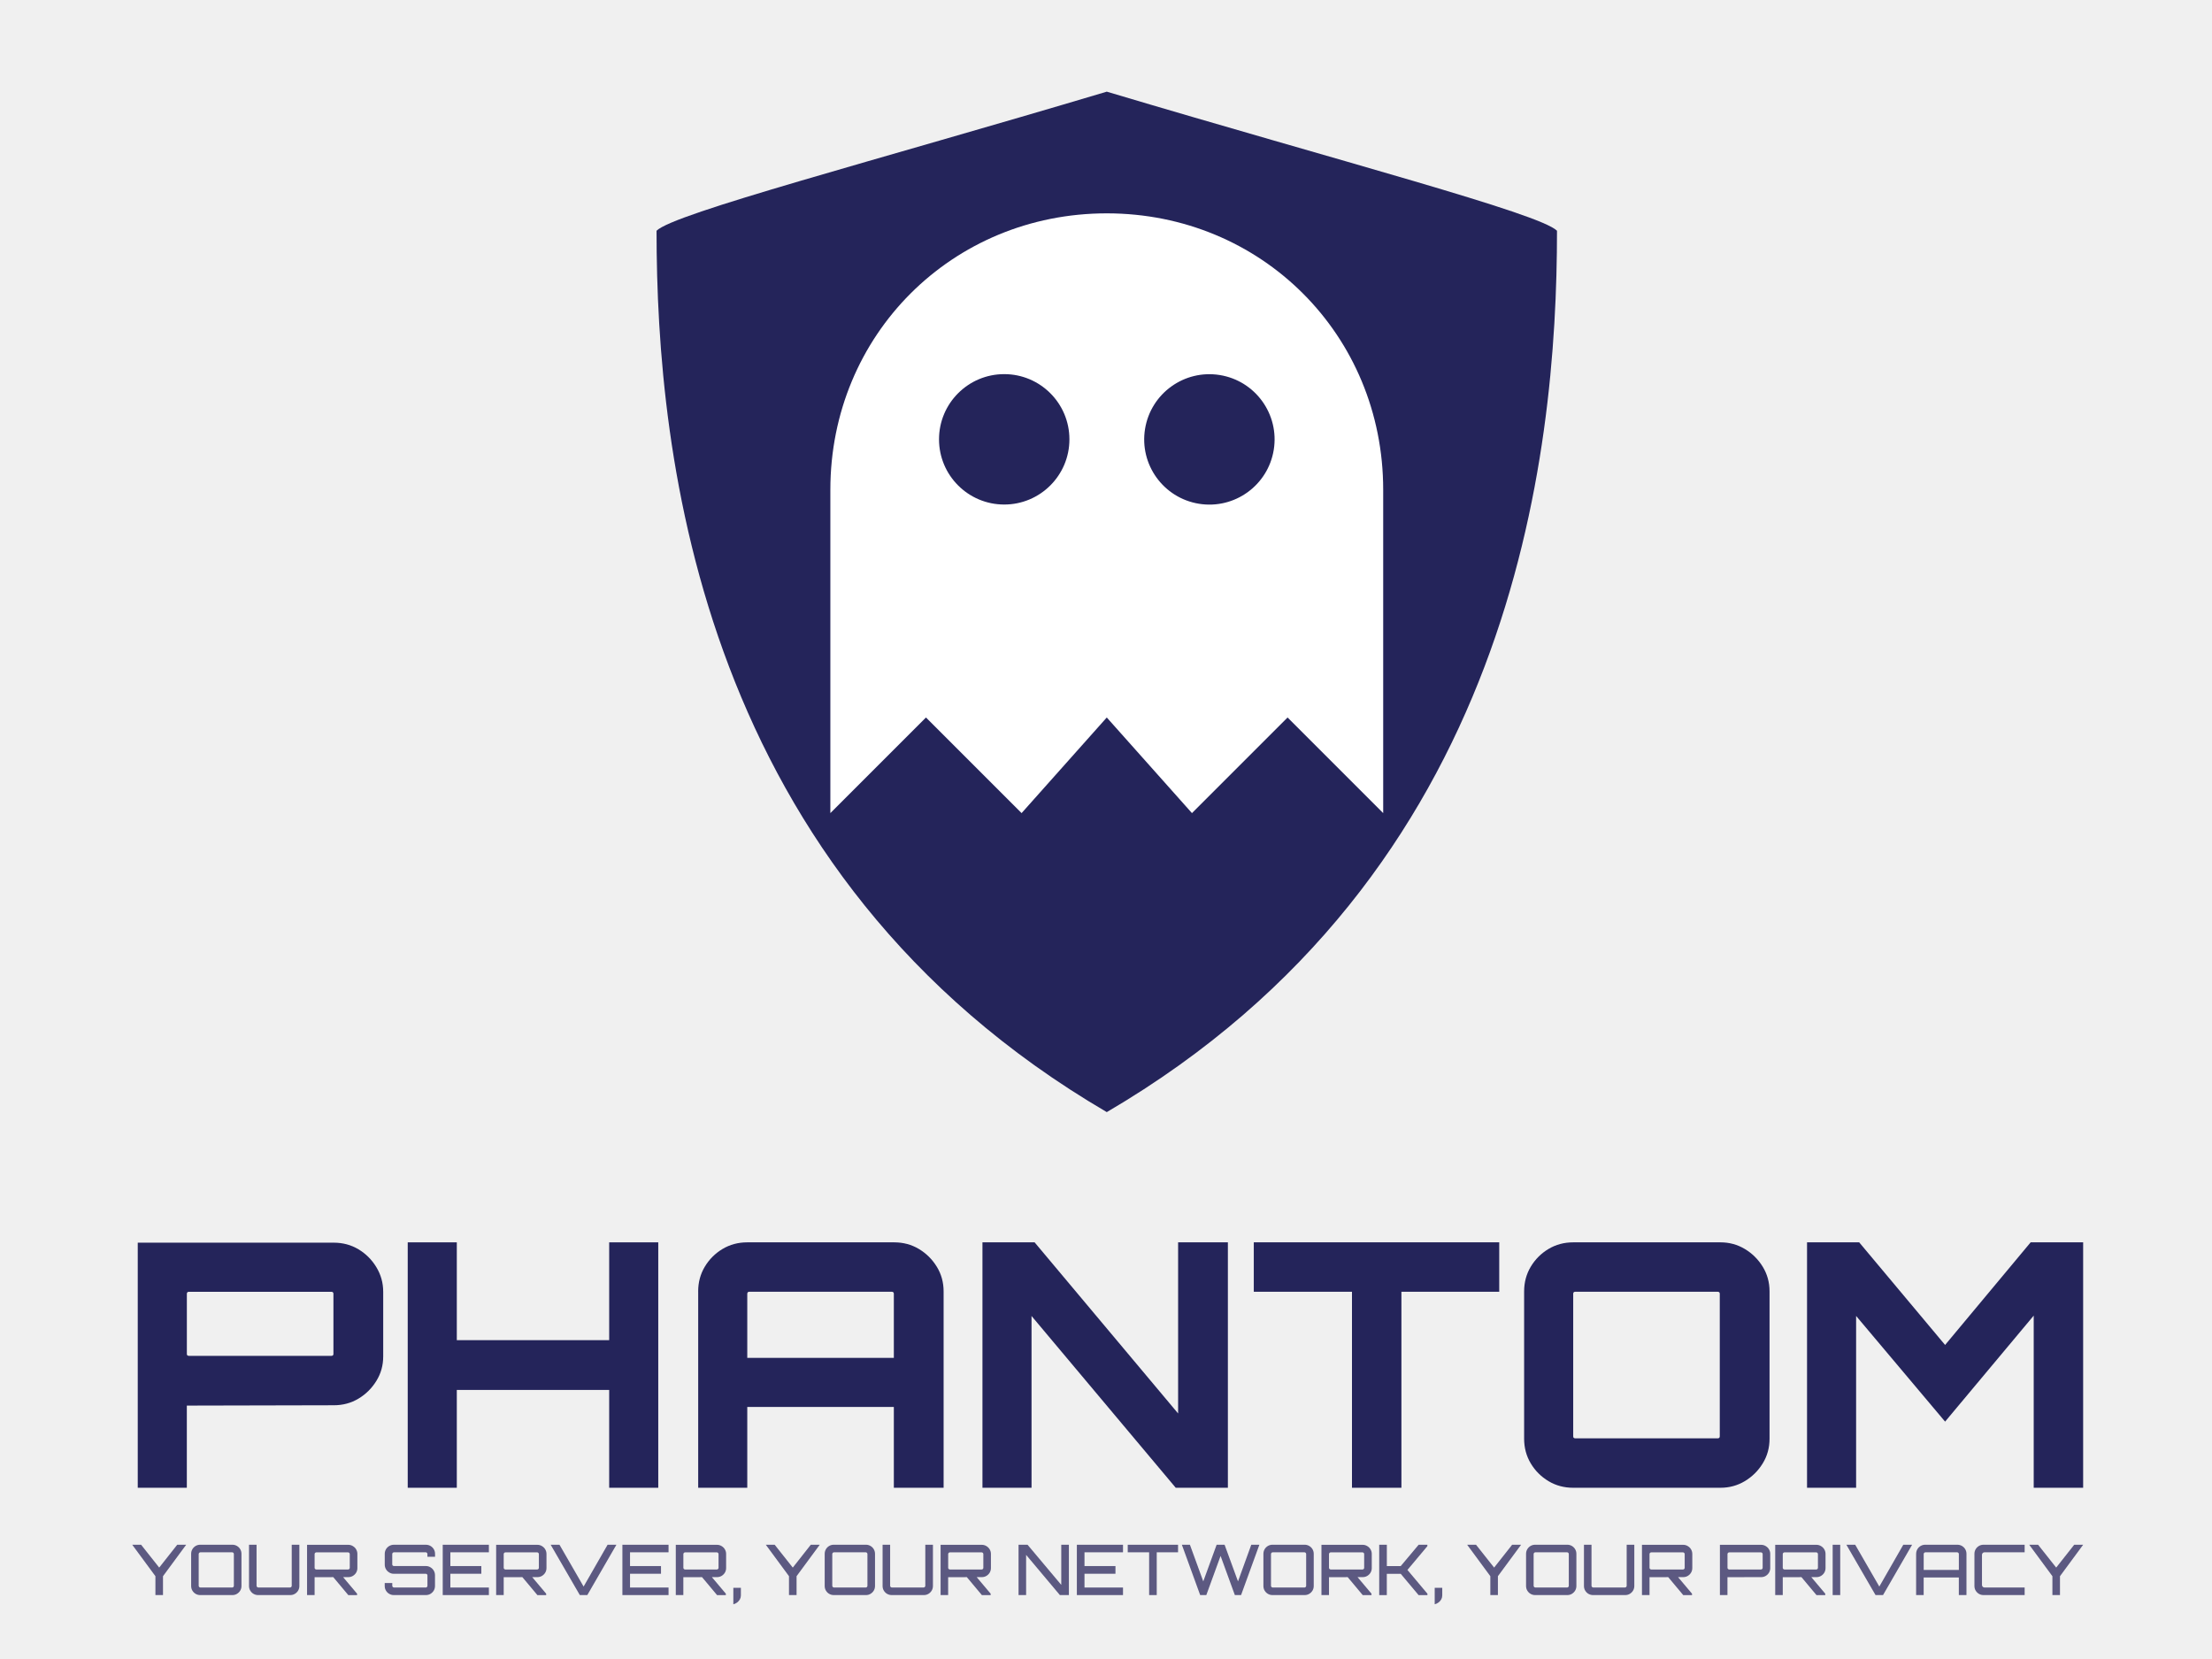
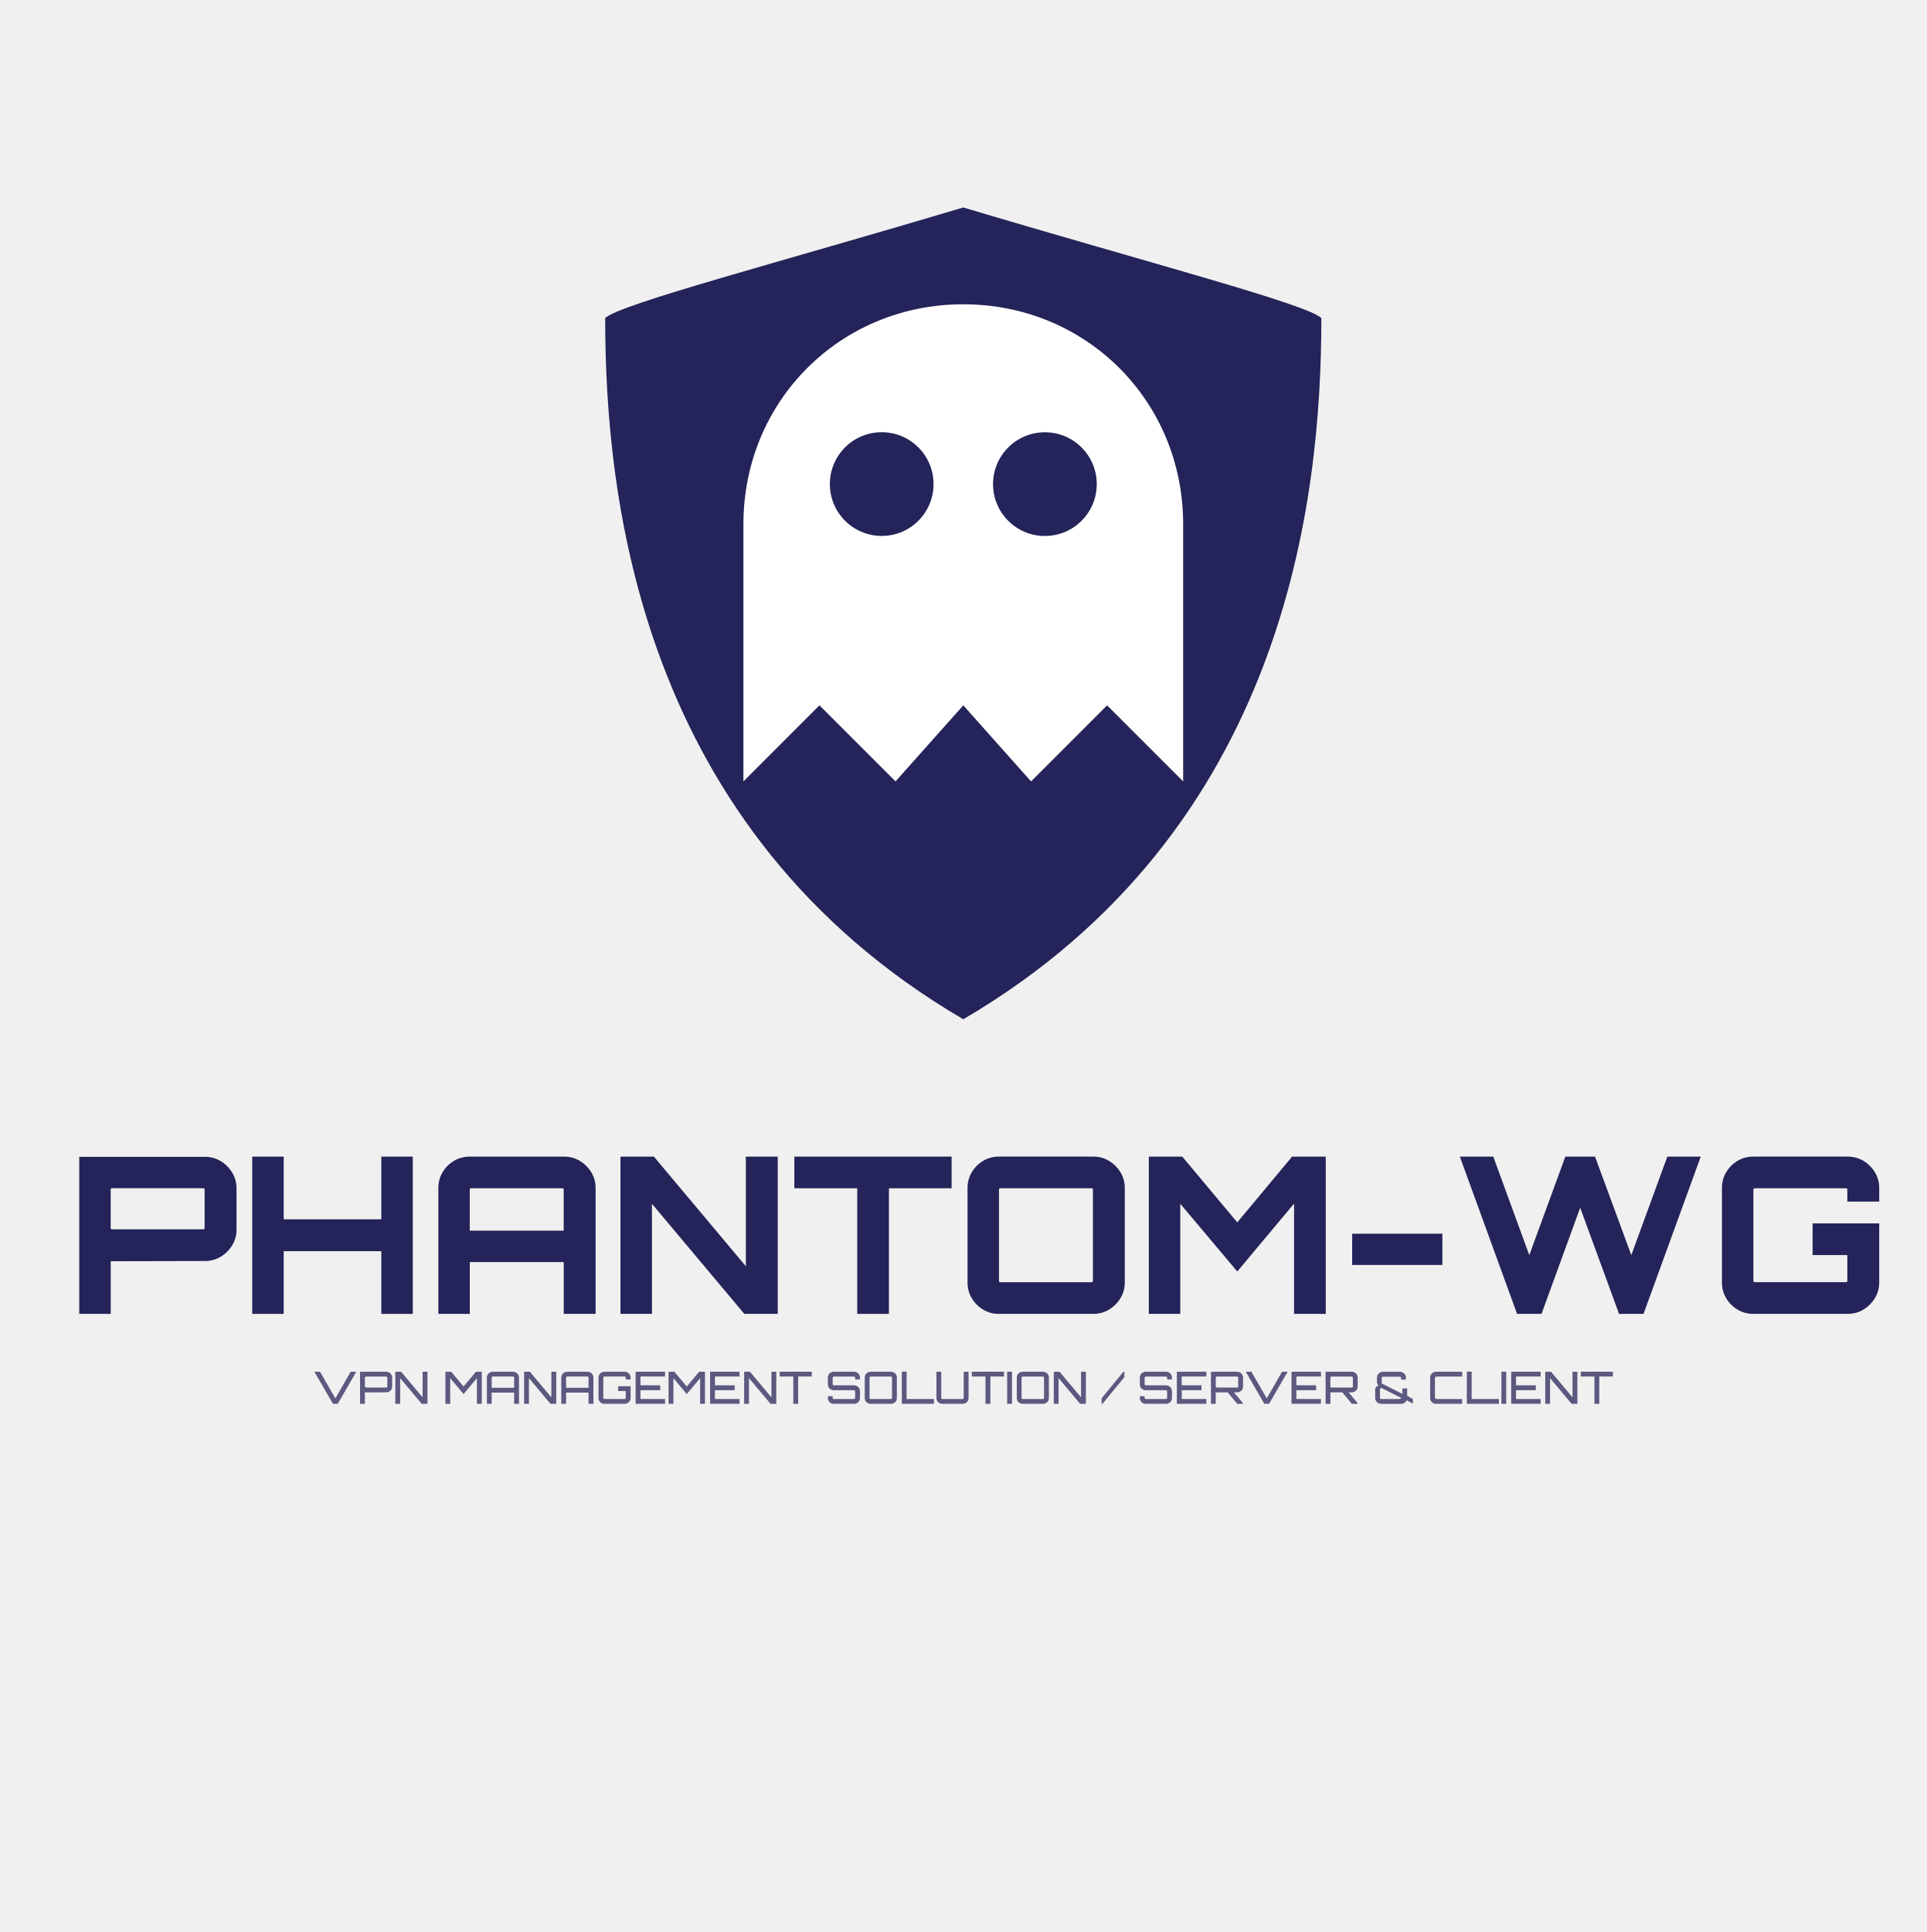
- <svg xmlns="http://www.w3.org/2000/svg" viewBox="0 210 800 600">
+ <svg xmlns="http://www.w3.org/2000/svg" id="Phantom_Master_Vertical_Logo" data-name="Phantom Master Vertical Logo" viewBox="0 0 1097.1 1100" class="phantom-logo">
  <defs>
    <style>
-             .shield { fill: #24245a; }
-             .ghost { fill: #ffffff; }
-             .eyes {
-                 fill: #24245a;
-                 animation: blink 5s infinite;
-                 transform-origin: center;
-                 transition: transform 0.1s ease;
-             }
-             .text { fill: #24245a; }
-             .slogan { fill: #5c5981; }
+       .shield { fill: #24245a;
+       }

-             @keyframes blink {
-                 0%, 90%, 100% {
-                     transform: scaleY(1);
-                     opacity: 1;
-                 }
-                 95% {
-                     transform: scaleY(0.1);
-                     opacity: 0.1;
-                 }
-             }
-         </style>
+       .ghost { fill: #ffffff;
+       }
+ 
+       .eyes { fill: #24245a;
+       }
+ 
+       .text { fill: #24245a;
+       }
+ 
+       .slogan { fill: #5c5981;
+       }
+     </style>
  </defs>
  <g id="Symbol" class="phantom-symbol">
-     <path id="Shield" class="shield" d="M400.28,243.15c-84.25,25.15-156.55,44.01-162.83,50.3,0,81.73,15.72,232.62,162.83,318.76,147.12-86.13,162.83-237.02,162.83-318.76-6.29-6.29-78.58-25.15-162.83-50.3h0Z" />
-     <path id="Ghost" class="ghost" d="M400.28,287.16c-55.96,0-99.97,44.01-99.97,99.97v116.94l34.58-34.58,34.58,34.58,30.81-34.58,30.81,34.58,34.58-34.58,34.58,34.58v-116.94c0-55.96-44.01-99.97-99.97-99.97Z" />
-     <circle id="Left_Eye" class="eyes" cx="363.19" cy="368.89" r="23.58" />
-     <circle id="Right_Eye" class="eyes" cx="437.38" cy="368.89" r="23.58" transform="translate(3.19 741.54) rotate(-80.78)" />
+     <path id="Shield" class="shield" d="M548.55,118.13c-105.51,31.5-196.06,55.12-203.92,62.99,0,102.36,19.69,291.33,203.92,399.21,184.25-107.87,203.92-296.84,203.92-399.21-7.88-7.88-98.41-31.5-203.93-62.99h0Z" />
+     <path id="Ghost" class="ghost" d="M548.55,173.25c-70.08,0-125.2,55.12-125.2,125.2v146.45l43.31-43.31,43.31,43.31,38.59-43.31,38.59,43.31,43.31-43.31,43.31,43.31v-146.45c0-70.08-55.12-125.2-125.2-125.2h0Z" />
+     <circle id="Left_Eye" class="eyes" cx="502.1" cy="275.61" r="29.53" />
+     <circle id="Right_Eye" class="eyes" cx="595.03" cy="275.64" r="29.53" />
  </g>
  <g id="Phantom_Text" class="text">
-     <path d="M49.82,748.07v-88.64h70.89c3.29,0,6.27.8,8.94,2.4,2.67,1.6,4.83,3.76,6.47,6.47,1.64,2.71,2.47,5.67,2.47,8.88v23.42c0,3.21-.82,6.15-2.47,8.82-1.65,2.67-3.8,4.81-6.47,6.41-2.67,1.6-5.65,2.4-8.94,2.4l-53.14.12v29.71h-17.75ZM68.32,700.36h51.53c.25,0,.43-.06.55-.18.12-.12.19-.27.19-.43v-21.82c0-.25-.06-.43-.19-.55-.12-.12-.31-.19-.55-.19h-51.53c-.25,0-.43.06-.55.19-.12.12-.19.31-.19.55v21.82c0,.17.06.31.19.43.12.12.31.18.55.18Z" />
-     <path d="M147.46,748.07v-88.76h17.75v35.38h55.11v-35.38h17.75v88.76h-17.75v-35.38h-55.11v35.38h-17.75Z" />
-     <path d="M252.5,677.06c0-3.29.8-6.27,2.4-8.94,1.6-2.67,3.74-4.81,6.41-6.41,2.67-1.6,5.65-2.4,8.94-2.4h53.14c3.29,0,6.27.8,8.94,2.4,2.67,1.6,4.83,3.74,6.47,6.41,1.64,2.67,2.47,5.65,2.47,8.94v71.01h-18v-29.22h-53.01v29.22h-17.75v-71.01ZM323.27,701.1v-23.18c0-.25-.06-.43-.19-.55-.12-.12-.31-.19-.55-.19h-51.53c-.25,0-.43.06-.55.19-.12.12-.19.31-.19.55v23.18h53.01Z" />
-     <path d="M355.32,748.07v-88.76h18.86l51.9,61.89v-61.89h18v88.76h-18.86l-52.15-62.13v62.13h-17.75Z" />
-     <path d="M488.96,748.07v-70.89h-35.51v-17.88h88.77v17.88h-35.38v70.89h-17.88Z" />
-     <path d="M568.97,748.07c-3.29,0-6.27-.8-8.94-2.4-2.67-1.6-4.81-3.74-6.41-6.41-1.6-2.67-2.4-5.65-2.4-8.94v-53.26c0-3.29.8-6.27,2.4-8.94,1.6-2.67,3.74-4.81,6.41-6.41,2.67-1.6,5.65-2.4,8.94-2.4h53.26c3.21,0,6.14.8,8.81,2.4,2.67,1.6,4.83,3.74,6.47,6.41,1.64,2.67,2.47,5.65,2.47,8.94v53.26c0,3.29-.82,6.27-2.47,8.94-1.64,2.67-3.8,4.81-6.47,6.41-2.67,1.6-5.61,2.4-8.81,2.4h-53.26ZM569.71,730.19h51.53c.25,0,.43-.06.55-.19.12-.12.19-.31.19-.55v-51.53c0-.25-.06-.43-.19-.55-.12-.12-.31-.19-.55-.19h-51.53c-.25,0-.43.06-.56.19s-.18.31-.18.55v51.53c0,.25.06.43.18.55s.31.19.56.19Z" />
-     <path d="M653.54,748.07v-88.76h18.86l31.07,37.11,30.94-37.11h18.99v88.76h-17.88v-62.26l-32.05,38.34-32.18-38.22v62.13h-17.75Z" />
+     <path d="M45.13,748.07v-89.43h71.52c3.32,0,6.32.81,9.02,2.43,2.69,1.62,4.87,3.79,6.53,6.53,1.66,2.74,2.49,5.72,2.49,8.96v23.63c0,3.23-.83,6.2-2.49,8.89-1.66,2.7-3.84,4.85-6.53,6.47-2.7,1.62-5.7,2.42-9.02,2.42l-53.61.12v29.98h-17.91ZM63.78,699.93h51.99c.25,0,.44-.06.56-.19.12-.12.19-.27.19-.44v-22.02c0-.25-.06-.44-.19-.56-.12-.12-.31-.19-.56-.19h-51.99c-.25,0-.44.06-.56.19s-.19.31-.19.56v22.02c0,.17.06.31.19.44s.31.19.56.19Z" />
+     <path d="M143.64,748.07v-89.55h17.91v35.7h55.6v-35.7h17.91v89.55h-17.91v-35.7h-55.6v35.7h-17.91Z" />
+     <path d="M249.61,676.43c0-3.32.81-6.32,2.43-9.02,1.62-2.69,3.77-4.85,6.47-6.47,2.69-1.62,5.7-2.42,9.02-2.42h53.61c3.32,0,6.32.81,9.02,2.42,2.69,1.62,4.87,3.77,6.53,6.47,1.66,2.7,2.49,5.7,2.49,9.02v71.64h-18.16v-29.48h-53.48v29.48h-17.91v-71.64ZM321,700.68v-23.38c0-.25-.06-.44-.19-.56s-.31-.19-.56-.19h-51.99c-.25,0-.44.06-.56.19-.12.12-.19.31-.19.56v23.38h53.48Z" />
+     <path d="M353.34,748.07v-89.55h19.03l52.37,62.44v-62.44h18.16v89.55h-19.03l-52.61-62.69v62.69h-17.91Z" />
+     <path d="M488.17,748.07v-71.52h-35.82v-18.04h89.56v18.04h-35.7v71.52h-18.04Z" />
+     <path d="M568.89,748.07c-3.32,0-6.32-.81-9.02-2.43-2.7-1.62-4.85-3.77-6.47-6.47-1.62-2.69-2.42-5.7-2.42-9.02v-53.73c0-3.32.81-6.32,2.42-9.02,1.62-2.69,3.77-4.85,6.47-6.47,2.69-1.62,5.7-2.42,9.02-2.42h53.73c3.23,0,6.2.81,8.89,2.42,2.69,1.62,4.87,3.77,6.53,6.47,1.66,2.7,2.49,5.7,2.49,9.02v53.73c0,3.32-.83,6.32-2.49,9.02-1.66,2.7-3.84,4.85-6.53,6.47-2.7,1.62-5.66,2.43-8.89,2.43h-53.73ZM569.64,730.04h51.99c.25,0,.44-.06.56-.19s.19-.31.19-.56v-51.99c0-.25-.06-.44-.19-.56-.12-.12-.31-.19-.56-.19h-51.99c-.25,0-.44.06-.56.19-.12.12-.19.31-.19.56v51.99c0,.25.06.43.19.56s.31.19.56.19Z" />
+     <path d="M654.22,748.07v-89.55h19.03l31.34,37.44,31.22-37.44h19.16v89.55h-18.04v-62.81l-32.34,38.68-32.46-38.56v62.69h-17.91Z" />
+     <path d="M770.02,720.21v-17.79h51.37v17.79h-51.37Z" />
+     <path d="M863.92,748.07l-32.59-89.55h19.03l20.52,56.1,20.52-56.1h16.92l20.65,56.1,20.52-56.1h19.03l-32.59,89.55h-13.93l-22.14-60.45-22.02,60.45h-13.93Z" />
+     <path d="M998.5,748.07c-3.32,0-6.32-.81-9.02-2.43-2.7-1.62-4.85-3.77-6.47-6.47-1.62-2.69-2.42-5.7-2.42-9.02v-53.73c0-3.32.81-6.32,2.42-9.02,1.62-2.69,3.77-4.85,6.47-6.47,2.69-1.62,5.7-2.42,9.02-2.42h53.61c3.32,0,6.32.81,9.02,2.42,2.69,1.62,4.87,3.77,6.53,6.47,1.66,2.7,2.49,5.7,2.49,9.02v7.71h-18.16v-6.84c0-.25-.06-.44-.19-.56-.12-.12-.31-.19-.56-.19h-51.99c-.25,0-.44.06-.56.19-.12.12-.19.31-.19.56v51.99c0,.25.06.43.19.56.12.12.31.19.56.19h51.99c.25,0,.44-.06.56-.19s.19-.31.19-.56v-14.68h-19.78v-18.04h37.94v33.58c0,3.32-.83,6.32-2.49,9.02-1.66,2.7-3.84,4.85-6.53,6.47-2.7,1.62-5.7,2.43-9.02,2.43h-53.61Z" />
  </g>
  <g id="Slogan" class="slogan">
-     <path class="st2" d="M56.21,786.88v-6.83l-8.39-11.38h3.21l6.55,8.27,6.52-8.27h3.24l-8.39,11.38v6.83h-2.73Z" />
-     <path class="st2" d="M72.42,786.88c-.61,0-1.16-.15-1.66-.44-.5-.29-.89-.69-1.19-1.19-.3-.5-.44-1.05-.44-1.66v-11.63c0-.61.15-1.16.44-1.66.29-.5.69-.89,1.19-1.19.5-.29,1.05-.44,1.66-.44h11.63c.59,0,1.14.15,1.64.44.51.3.91.69,1.2,1.19.29.5.44,1.05.44,1.66v11.63c0,.61-.15,1.16-.44,1.66-.3.5-.7.89-1.2,1.19-.51.3-1.05.44-1.64.44h-11.63ZM72.49,784.15h11.45c.19,0,.34-.06.46-.19.12-.13.18-.27.18-.44v-11.48c0-.17-.06-.32-.18-.44-.12-.13-.27-.19-.46-.19h-11.45c-.17,0-.32.06-.44.19s-.19.27-.19.44v11.48c0,.17.06.32.19.44s.27.19.44.19Z" />
-     <path class="st2" d="M91.69,786.44c-.5-.29-.89-.69-1.19-1.19-.3-.5-.44-1.05-.44-1.66v-14.92h2.73v14.84c0,.17.06.32.19.44s.27.19.44.19h11.45c.19,0,.34-.06.46-.19.12-.13.18-.27.18-.44v-14.84h2.76v14.92c0,.61-.15,1.16-.44,1.66-.3.5-.7.89-1.2,1.19-.51.3-1.05.44-1.64.44h-11.63c-.61,0-1.16-.15-1.66-.44Z" />
-     <path class="st2" d="M111.05,786.88v-18.18h14.89c.61,0,1.16.15,1.67.46.51.3.91.7,1.2,1.2.29.5.44,1.04.44,1.63v5.11c0,.61-.15,1.16-.44,1.66-.3.5-.7.89-1.2,1.19-.51.3-1.06.44-1.67.44l-12.16.02v6.47h-2.73ZM114.41,777.63h11.45c.19,0,.34-.06.46-.18.12-.12.18-.26.18-.43v-4.96c0-.17-.06-.32-.18-.44-.12-.13-.27-.19-.46-.19h-11.45c-.17,0-.32.06-.44.19-.13.13-.19.27-.19.44v4.96c0,.17.06.31.19.43s.27.18.44.18ZM125.96,786.88l-5.69-6.8h3.56l5.31,6.3v.51h-3.19Z" />
-     <path class="st2" d="M142.42,786.88c-.59,0-1.14-.15-1.64-.44-.51-.29-.91-.69-1.2-1.19-.3-.5-.44-1.05-.44-1.66v-1.06h2.73v.99c0,.17.06.32.19.44.13.13.27.19.44.19h11.48c.17,0,.31-.06.43-.19.12-.13.18-.27.18-.44v-3.74c0-.19-.06-.33-.18-.44-.12-.11-.26-.16-.43-.16h-11.55c-.59,0-1.14-.15-1.64-.46-.51-.3-.91-.7-1.2-1.2-.3-.5-.44-1.05-.44-1.66v-3.89c0-.61.15-1.16.44-1.66.29-.5.7-.89,1.2-1.19.51-.29,1.05-.44,1.64-.44h11.63c.59,0,1.14.15,1.64.44.51.3.91.69,1.2,1.19.29.5.44,1.05.44,1.66v1.06h-2.76v-.99c0-.17-.06-.32-.18-.44-.12-.13-.26-.19-.43-.19h-11.48c-.17,0-.32.06-.44.19-.13.13-.19.27-.19.44v3.74c0,.19.06.33.19.44.13.11.27.16.44.16h11.55c.59,0,1.14.15,1.64.46.51.3.91.7,1.2,1.2.29.5.44,1.05.44,1.66v3.89c0,.61-.15,1.16-.44,1.66-.3.5-.7.89-1.2,1.19-.51.3-1.05.44-1.64.44h-11.63Z" />
-     <path class="st2" d="M160.12,786.88v-18.2h16.69v2.73h-13.93v4.98h11.2v2.78h-11.2v4.98h13.93v2.73h-16.69Z" />
-     <path class="st2" d="M179.44,786.88v-18.18h14.89c.61,0,1.16.15,1.67.46.51.3.91.7,1.2,1.2.29.5.44,1.04.44,1.63v5.11c0,.61-.15,1.16-.44,1.66-.3.5-.7.89-1.2,1.19-.51.3-1.06.44-1.67.44l-12.16.02v6.47h-2.73ZM182.8,777.63h11.45c.19,0,.34-.06.46-.18.12-.12.18-.26.18-.43v-4.96c0-.17-.06-.32-.18-.44-.12-.13-.27-.19-.46-.19h-11.45c-.17,0-.32.06-.44.19-.13.13-.19.27-.19.44v4.96c0,.17.06.31.19.43s.27.18.44.18ZM194.35,786.88l-5.69-6.8h3.56l5.31,6.3v.51h-3.19Z" />
-     <path class="st2" d="M209.7,786.88l-10.54-18.2h3.19l8.72,15.12,8.67-15.12h3.19l-10.52,18.2h-2.71Z" />
-     <path class="st2" d="M225.1,786.88v-18.2h16.69v2.73h-13.93v4.98h11.2v2.78h-11.2v4.98h13.93v2.73h-16.69Z" />
-     <path class="st2" d="M244.41,786.88v-18.18h14.89c.61,0,1.16.15,1.67.46.51.3.91.7,1.2,1.2.29.5.44,1.04.44,1.63v5.11c0,.61-.15,1.16-.44,1.66-.3.5-.7.89-1.2,1.19-.51.3-1.06.44-1.67.44l-12.16.02v6.47h-2.73ZM247.78,777.63h11.45c.19,0,.34-.06.46-.18.12-.12.18-.26.18-.43v-4.96c0-.17-.06-.32-.18-.44-.12-.13-.27-.19-.46-.19h-11.45c-.17,0-.32.06-.44.19-.13.13-.19.27-.19.44v4.96c0,.17.06.31.19.43s.27.18.44.18ZM259.33,786.88l-5.69-6.8h3.56l5.31,6.3v.51h-3.19Z" />
-     <path class="st2" d="M265.22,790.22v-5.97h2.73v2.73c0,.52-.12,1-.35,1.43-.24.43-.56.8-.97,1.12-.41.32-.88.55-1.4.68Z" />
-     <path class="st2" d="M285.35,786.88v-6.83l-8.39-11.38h3.21l6.55,8.27,6.52-8.27h3.24l-8.39,11.38v6.83h-2.73Z" />
-     <path class="st2" d="M301.55,786.88c-.61,0-1.16-.15-1.66-.44-.5-.29-.89-.69-1.19-1.19-.3-.5-.44-1.05-.44-1.66v-11.63c0-.61.15-1.16.44-1.66.29-.5.69-.89,1.19-1.19.5-.29,1.05-.44,1.66-.44h11.63c.59,0,1.14.15,1.64.44.51.3.91.69,1.2,1.19.29.5.44,1.05.44,1.66v11.63c0,.61-.15,1.16-.44,1.66-.3.5-.7.89-1.2,1.19-.51.3-1.05.44-1.64.44h-11.63ZM301.63,784.15h11.45c.19,0,.34-.06.46-.19.12-.13.18-.27.18-.44v-11.48c0-.17-.06-.32-.18-.44-.12-.13-.27-.19-.46-.19h-11.45c-.17,0-.32.06-.44.19s-.19.27-.19.44v11.48c0,.17.06.32.19.44s.27.19.44.19Z" />
-     <path class="st2" d="M320.83,786.44c-.5-.29-.89-.69-1.19-1.19-.3-.5-.44-1.05-.44-1.66v-14.92h2.73v14.84c0,.17.06.32.19.44.13.13.27.19.44.19h11.45c.19,0,.34-.06.46-.19.12-.13.18-.27.18-.44v-14.84h2.76v14.92c0,.61-.15,1.16-.44,1.66-.3.5-.7.89-1.2,1.19-.51.3-1.05.44-1.64.44h-11.63c-.61,0-1.16-.15-1.66-.44Z" />
-     <path class="st2" d="M340.18,786.88v-18.18h14.89c.61,0,1.16.15,1.67.46.51.3.91.7,1.2,1.2.29.5.44,1.04.44,1.63v5.11c0,.61-.15,1.16-.44,1.66-.3.5-.7.89-1.2,1.19-.51.3-1.06.44-1.67.44l-12.16.02v6.47h-2.73ZM343.55,777.63h11.45c.19,0,.34-.06.46-.18s.18-.26.18-.43v-4.96c0-.17-.06-.32-.18-.44-.12-.13-.27-.19-.46-.19h-11.45c-.17,0-.32.06-.44.19-.13.13-.19.27-.19.44v4.96c0,.17.06.31.19.43s.27.18.44.18ZM355.1,786.88l-5.69-6.8h3.56l5.31,6.3v.51h-3.19Z" />
-     <path class="st2" d="M368.37,786.88v-18.2h3.26l12.19,14.51v-14.51h2.76v18.2h-3.26l-12.21-14.54v14.54h-2.73Z" />
-     <path class="st2" d="M389.46,786.88v-18.2h16.69v2.73h-13.93v4.98h11.2v2.78h-11.2v4.98h13.93v2.73h-16.69Z" />
-     <path class="st2" d="M415.6,786.88v-15.47h-7.74v-2.73h18.2v2.73h-7.71v15.47h-2.76Z" />
-     <path class="st2" d="M434.06,786.88l-6.62-18.2h2.91l4.83,13.25,4.83-13.25h2.88l4.85,13.25,4.8-13.25h2.93l-6.62,18.2h-2.25l-5.16-14.16-5.16,14.16h-2.22Z" />
-     <path class="st2" d="M460.22,786.88c-.61,0-1.16-.15-1.66-.44-.5-.29-.89-.69-1.19-1.19-.3-.5-.44-1.05-.44-1.66v-11.63c0-.61.15-1.16.44-1.66.29-.5.69-.89,1.19-1.19.5-.29,1.05-.44,1.66-.44h11.63c.59,0,1.14.15,1.64.44.51.3.91.69,1.2,1.19s.44,1.05.44,1.66v11.63c0,.61-.15,1.16-.44,1.66-.3.5-.7.89-1.2,1.19-.51.3-1.05.44-1.64.44h-11.63ZM460.3,784.15h11.45c.19,0,.34-.06.46-.19.12-.13.18-.27.18-.44v-11.48c0-.17-.06-.32-.18-.44-.12-.13-.27-.19-.46-.19h-11.45c-.17,0-.32.06-.44.19s-.19.27-.19.44v11.48c0,.17.06.32.19.44s.27.19.44.19Z" />
-     <path class="st2" d="M477.92,786.88v-18.18h14.89c.61,0,1.16.15,1.67.46.51.3.91.7,1.2,1.2.29.5.44,1.04.44,1.63v5.11c0,.61-.15,1.16-.44,1.66-.3.5-.7.89-1.2,1.19-.51.3-1.06.44-1.67.44l-12.16.02v6.47h-2.73ZM481.28,777.63h11.45c.19,0,.34-.06.46-.18s.18-.26.18-.43v-4.96c0-.17-.06-.32-.18-.44-.12-.13-.27-.19-.46-.19h-11.45c-.17,0-.32.06-.44.19-.13.13-.19.27-.19.44v4.96c0,.17.06.31.19.43s.27.18.44.18ZM492.84,786.88l-5.69-6.8h3.56l5.31,6.3v.51h-3.19Z" />
-     <path class="st2" d="M498.81,786.88v-18.2h2.76v7.71h5.03l6.47-7.71h3.16v.51l-7.21,8.6,7.23,8.6v.51h-3.19l-6.47-7.71h-5.03v7.71h-2.76Z" />
-     <path class="st2" d="M518.88,790.22v-5.97h2.73v2.73c0,.52-.12,1-.35,1.43-.24.43-.56.8-.97,1.12-.41.32-.88.55-1.4.68Z" />
-     <path class="st2" d="M539,786.88v-6.83l-8.39-11.38h3.21l6.55,8.27,6.52-8.27h3.24l-8.39,11.38v6.83h-2.73Z" />
-     <path class="st2" d="M555.21,786.88c-.61,0-1.16-.15-1.66-.44-.5-.29-.89-.69-1.19-1.19-.3-.5-.44-1.05-.44-1.66v-11.63c0-.61.15-1.16.44-1.66.29-.5.69-.89,1.19-1.19.5-.29,1.05-.44,1.66-.44h11.63c.59,0,1.14.15,1.64.44.51.3.91.69,1.2,1.19s.44,1.05.44,1.66v11.63c0,.61-.15,1.16-.44,1.66-.3.5-.7.89-1.2,1.19-.51.3-1.05.44-1.64.44h-11.63ZM555.29,784.15h11.45c.19,0,.34-.06.46-.19.12-.13.18-.27.18-.44v-11.48c0-.17-.06-.32-.18-.44-.12-.13-.27-.19-.46-.19h-11.45c-.17,0-.32.06-.44.19s-.19.27-.19.44v11.48c0,.17.06.32.19.44s.27.19.44.19Z" />
-     <path class="st2" d="M574.49,786.44c-.5-.29-.89-.69-1.19-1.19-.3-.5-.44-1.05-.44-1.66v-14.92h2.73v14.84c0,.17.06.32.19.44s.27.19.44.19h11.45c.19,0,.34-.06.46-.19.12-.13.18-.27.18-.44v-14.84h2.76v14.92c0,.61-.15,1.16-.44,1.66-.3.5-.7.89-1.2,1.19-.51.3-1.05.44-1.64.44h-11.63c-.61,0-1.16-.15-1.66-.44Z" />
-     <path class="st2" d="M593.84,786.88v-18.18h14.89c.61,0,1.16.15,1.67.46.51.3.91.7,1.2,1.2.29.5.44,1.04.44,1.63v5.11c0,.61-.15,1.16-.44,1.66-.3.5-.7.89-1.2,1.19-.51.3-1.06.44-1.67.44l-12.16.02v6.47h-2.73ZM597.2,777.63h11.45c.19,0,.34-.06.46-.18s.18-.26.18-.43v-4.96c0-.17-.06-.32-.18-.44-.12-.13-.27-.19-.46-.19h-11.45c-.17,0-.32.06-.44.19-.13.13-.19.27-.19.44v4.96c0,.17.06.31.19.43s.27.18.44.18ZM608.76,786.88l-5.69-6.8h3.56l5.31,6.3v.51h-3.19Z" />
-     <path class="st2" d="M622.03,786.88v-18.18h14.89c.61,0,1.16.15,1.67.46.51.3.91.7,1.2,1.2.29.5.44,1.04.44,1.63v5.11c0,.61-.15,1.16-.44,1.66-.3.5-.7.89-1.2,1.19-.51.3-1.06.44-1.67.44l-12.16.02v6.47h-2.73ZM625.4,777.63h11.45c.19,0,.34-.06.46-.18s.18-.26.18-.43v-4.96c0-.17-.06-.32-.18-.44-.12-.13-.27-.19-.46-.19h-11.45c-.17,0-.32.06-.44.19-.13.13-.19.27-.19.44v4.96c0,.17.06.31.19.43s.27.18.44.18Z" />
-     <path class="st2" d="M642.03,786.88v-18.18h14.89c.61,0,1.16.15,1.67.46.51.3.91.7,1.2,1.2.29.5.44,1.04.44,1.63v5.11c0,.61-.15,1.16-.44,1.66-.3.5-.7.89-1.2,1.19-.51.3-1.06.44-1.67.44l-12.16.02v6.47h-2.73ZM645.39,777.63h11.45c.19,0,.34-.06.46-.18s.18-.26.18-.43v-4.96c0-.17-.06-.32-.18-.44-.12-.13-.27-.19-.46-.19h-11.45c-.17,0-.32.06-.44.19-.13.13-.19.27-.19.44v4.96c0,.17.06.31.19.43s.27.18.44.18ZM656.95,786.88l-5.69-6.8h3.56l5.31,6.3v.51h-3.19Z" />
-     <path class="st2" d="M662.81,786.88v-18.2h2.73v18.2h-2.73Z" />
-     <path class="st2" d="M678.31,786.88l-10.54-18.2h3.19l8.72,15.12,8.67-15.12h3.19l-10.52,18.2h-2.71Z" />
-     <path class="st2" d="M693,771.96c0-.61.15-1.16.44-1.66.29-.5.69-.89,1.19-1.19.5-.29,1.05-.44,1.66-.44h11.6c.61,0,1.16.15,1.67.44.51.3.91.69,1.2,1.19.29.5.44,1.05.44,1.66v14.92h-2.76v-6.37h-12.72v6.37h-2.73v-14.92ZM708.45,777.78v-5.74c0-.17-.06-.32-.18-.44-.12-.13-.27-.19-.46-.19h-11.45c-.17,0-.32.06-.44.19-.13.13-.19.27-.19.44v5.74h12.72Z" />
-     <path class="st2" d="M717.37,786.88c-.61,0-1.16-.15-1.66-.44-.5-.29-.89-.69-1.19-1.19-.3-.5-.44-1.05-.44-1.66v-11.63c0-.61.15-1.16.44-1.66.29-.5.69-.89,1.19-1.19.5-.29,1.05-.44,1.66-.44h14.87v2.73h-14.49c-.27,0-.49.09-.67.27-.18.18-.27.4-.27.67v10.87c0,.27.09.49.27.67.18.18.4.27.67.27h14.49v2.73h-14.87Z" />
-     <path class="st2" d="M742.28,786.88v-6.83l-8.39-11.38h3.21l6.55,8.27,6.52-8.27h3.24l-8.39,11.38v6.83h-2.73Z" />
+     <path d="M189.62,799.28l-10.59-18.29h3.2l8.76,15.19,8.71-15.19h3.2l-10.57,18.29h-2.72Z" />
+     <path d="M205.04,799.28v-18.27h14.96c.61,0,1.17.15,1.68.46.51.3.91.71,1.21,1.21.3.5.44,1.05.44,1.64v5.13c0,.61-.15,1.16-.44,1.66-.3.5-.7.9-1.21,1.19-.51.3-1.07.44-1.68.44l-12.22.03v6.5h-2.74ZM208.42,789.99h11.51c.19,0,.34-.06.46-.18.12-.12.18-.26.18-.43v-4.98c0-.17-.06-.32-.18-.44-.12-.13-.27-.19-.46-.19h-11.51c-.17,0-.32.06-.44.19-.13.13-.19.28-.19.44v4.98c0,.17.06.31.19.43s.27.18.44.18Z" />
+     <path d="M225.13,799.28v-18.29h3.28l12.25,14.58v-14.58h2.77v18.29h-3.28l-12.27-14.61v14.61h-2.74Z" />
+     <path d="M253.63,799.28v-18.29h3.28l7.09,8.43,7.06-8.43h3.3v18.29h-2.77v-14.61l-7.6,9.04-7.62-9.04v14.61h-2.74Z" />
+     <path d="M277.26,784.3c0-.61.15-1.16.44-1.66.3-.5.69-.9,1.19-1.19.5-.3,1.05-.44,1.66-.44h11.66c.61,0,1.17.15,1.68.44.51.3.91.69,1.21,1.19.3.5.45,1.05.45,1.66v14.99h-2.77v-6.4h-12.78v6.4h-2.74v-14.99ZM292.78,790.14v-5.77c0-.17-.06-.32-.18-.44-.12-.13-.27-.19-.46-.19h-11.51c-.17,0-.32.06-.44.19-.13.13-.19.28-.19.44v5.77h12.78Z" />
+     <path d="M298.45,799.28v-18.29h3.28l12.25,14.58v-14.58h2.77v18.29h-3.28l-12.27-14.61v14.61h-2.74Z" />
+     <path d="M319.63,784.3c0-.61.15-1.16.44-1.66.3-.5.69-.9,1.19-1.19.5-.3,1.05-.44,1.66-.44h11.66c.61,0,1.17.15,1.68.44.51.3.91.69,1.21,1.19.3.5.45,1.05.45,1.66v14.99h-2.77v-6.4h-12.78v6.4h-2.74v-14.99ZM335.16,790.14v-5.77c0-.17-.06-.32-.18-.44-.12-.13-.27-.19-.46-.19h-11.51c-.17,0-.32.06-.44.19-.13.13-.19.28-.19.44v5.77h12.78Z" />
+     <path d="M344.12,799.28c-.61,0-1.17-.15-1.66-.44-.5-.3-.9-.69-1.19-1.19-.3-.5-.44-1.05-.44-1.66v-11.69c0-.61.15-1.16.44-1.66.3-.5.69-.9,1.19-1.19.5-.3,1.05-.44,1.66-.44h11.66c.61,0,1.17.15,1.68.44.51.3.91.69,1.21,1.19.3.5.44,1.05.44,1.66v1.09h-2.77v-1.02c0-.17-.06-.32-.18-.44-.12-.13-.27-.19-.46-.19h-11.51c-.17,0-.32.06-.44.19-.13.13-.19.28-.19.44v11.53c0,.17.06.32.19.44s.27.19.44.19h11.51c.19,0,.34-.06.46-.19.12-.13.18-.27.18-.44v-3.89h-4.32v-2.77h7.09v6.73c0,.61-.15,1.17-.44,1.66-.3.5-.7.9-1.21,1.19-.51.3-1.07.44-1.68.44h-11.66Z" />
+     <path d="M361.96,799.28v-18.29h16.77v2.74h-14v5h11.25v2.79h-11.25v5h14v2.74h-16.77Z" />
+     <path d="M380.73,799.28v-18.29h3.28l7.09,8.43,7.06-8.43h3.3v18.29h-2.77v-14.61l-7.6,9.04-7.62-9.04v14.61h-2.74Z" />
+     <path d="M404.36,799.28v-18.29h16.77v2.74h-14v5h11.25v2.79h-11.25v5h14v2.74h-16.77Z" />
+     <path d="M423.77,799.28v-18.29h3.28l12.25,14.58v-14.58h2.77v18.29h-3.28l-12.27-14.61v14.61h-2.74Z" />
+     <path d="M451.76,799.28v-15.55h-7.77v-2.74h18.29v2.74h-7.75v15.55h-2.77Z" />
+     <path d="M474.75,799.28c-.59,0-1.14-.15-1.65-.44s-.91-.69-1.21-1.19c-.3-.5-.44-1.05-.44-1.66v-1.07h2.74v.99c0,.17.06.32.19.44s.27.19.44.19h11.53c.17,0,.31-.06.43-.19.12-.13.18-.27.18-.44v-3.76c0-.19-.06-.33-.18-.44-.12-.11-.26-.17-.43-.17h-11.61c-.59,0-1.14-.15-1.65-.46-.51-.3-.91-.71-1.21-1.21s-.44-1.05-.44-1.66v-3.91c0-.61.15-1.16.44-1.66s.7-.9,1.21-1.19c.51-.3,1.06-.44,1.65-.44h11.69c.59,0,1.14.15,1.65.44.51.3.91.69,1.21,1.19.3.5.44,1.05.44,1.66v1.07h-2.77v-.99c0-.17-.06-.32-.18-.44-.12-.13-.26-.19-.43-.19h-11.53c-.17,0-.32.06-.44.19-.13.13-.19.28-.19.44v3.76c0,.19.06.33.19.44s.27.17.44.17h11.61c.59,0,1.14.15,1.65.46.51.31.91.71,1.21,1.21.3.5.44,1.05.44,1.66v3.91c0,.61-.15,1.17-.44,1.66-.3.5-.7.9-1.21,1.19s-1.06.44-1.65.44h-11.69Z" />
+     <path d="M495.74,799.28c-.61,0-1.17-.15-1.66-.44-.5-.3-.9-.69-1.19-1.19-.3-.5-.44-1.05-.44-1.66v-11.69c0-.61.15-1.16.44-1.66s.69-.9,1.19-1.19c.5-.3,1.05-.44,1.66-.44h11.69c.59,0,1.14.15,1.65.44.51.3.91.69,1.21,1.19.3.5.44,1.05.44,1.66v11.69c0,.61-.15,1.17-.44,1.66-.3.5-.7.9-1.21,1.19s-1.06.44-1.65.44h-11.69ZM495.81,796.54h11.51c.19,0,.34-.06.46-.19.12-.13.18-.27.18-.44v-11.53c0-.17-.06-.32-.18-.44-.12-.13-.27-.19-.46-.19h-11.51c-.17,0-.32.06-.44.19-.13.13-.19.28-.19.44v11.53c0,.17.06.32.19.44s.27.19.44.19Z" />
+     <path d="M513.54,799.28v-18.32h2.74v15.57h15.55v2.74h-18.29Z" />
+     <path d="M534.9,798.84c-.5-.3-.9-.69-1.19-1.19-.3-.5-.44-1.05-.44-1.66v-14.99h2.74v14.91c0,.17.06.32.19.44s.28.19.45.19h11.51c.19,0,.34-.06.46-.19s.18-.27.18-.44v-14.91h2.77v14.99c0,.61-.15,1.17-.44,1.66-.3.5-.7.9-1.21,1.19s-1.06.44-1.65.44h-11.69c-.61,0-1.17-.15-1.66-.44Z" />
+     <path d="M561.2,799.28v-15.55h-7.77v-2.74h18.29v2.74h-7.75v15.55h-2.77Z" />
+     <path d="M573.55,799.28v-18.29h2.74v18.29h-2.74Z" />
+     <path d="M582.31,799.28c-.61,0-1.17-.15-1.66-.44-.5-.3-.9-.69-1.19-1.19-.3-.5-.44-1.05-.44-1.66v-11.69c0-.61.15-1.16.44-1.66.3-.5.69-.9,1.19-1.19.5-.3,1.05-.44,1.66-.44h11.69c.59,0,1.14.15,1.65.44.51.3.91.69,1.21,1.19.3.5.44,1.05.44,1.66v11.69c0,.61-.15,1.17-.44,1.66-.3.5-.7.9-1.21,1.19s-1.06.44-1.65.44h-11.69ZM582.39,796.54h11.51c.19,0,.34-.06.46-.19s.18-.27.18-.44v-11.53c0-.17-.06-.32-.18-.44-.12-.13-.27-.19-.46-.19h-11.51c-.17,0-.32.06-.45.19-.13.13-.19.28-.19.44v11.53c0,.17.06.32.19.44s.28.19.45.19Z" />
+     <path d="M600.09,799.28v-18.29h3.28l12.24,14.58v-14.58h2.77v18.29h-3.28l-12.27-14.61v14.61h-2.74Z" />
+     <path d="M627.33,799.28v-3.15l12.32-15.01.63-.13v3.1l-12.32,15.04-.63.15Z" />
+     <path d="M652.4,799.28c-.59,0-1.14-.15-1.65-.44-.51-.3-.91-.69-1.21-1.19-.3-.5-.44-1.05-.44-1.66v-1.07h2.74v.99c0,.17.06.32.19.44s.28.19.45.19h11.53c.17,0,.31-.06.43-.19s.18-.27.18-.44v-3.76c0-.19-.06-.33-.18-.44s-.26-.17-.43-.17h-11.61c-.59,0-1.14-.15-1.65-.46-.51-.3-.91-.71-1.21-1.21-.3-.5-.44-1.05-.44-1.66v-3.91c0-.61.15-1.16.44-1.66.3-.5.7-.9,1.21-1.19.51-.3,1.06-.44,1.65-.44h11.69c.59,0,1.14.15,1.65.44.51.3.91.69,1.21,1.19.3.5.44,1.05.44,1.66v1.07h-2.77v-.99c0-.17-.06-.32-.18-.44-.12-.13-.26-.19-.43-.19h-11.53c-.17,0-.32.06-.45.19-.13.13-.19.28-.19.44v3.76c0,.19.06.33.19.44s.28.17.45.17h11.61c.59,0,1.14.15,1.65.46.51.31.91.71,1.21,1.21.3.5.44,1.05.44,1.66v3.91c0,.61-.15,1.17-.44,1.66-.3.5-.7.9-1.21,1.19s-1.06.44-1.65.44h-11.69Z" />
+     <path d="M670.18,799.28v-18.29h16.77v2.74h-14v5h11.25v2.79h-11.25v5h14v2.74h-16.77Z" />
+     <path d="M689.59,799.28v-18.27h14.96c.61,0,1.17.15,1.68.46s.91.71,1.21,1.21c.3.5.44,1.05.44,1.64v5.13c0,.61-.15,1.16-.44,1.66-.3.5-.7.9-1.21,1.19-.51.3-1.07.44-1.68.44l-12.22.03v6.5h-2.74ZM692.97,789.99h11.51c.19,0,.34-.06.46-.18s.18-.26.18-.43v-4.98c0-.17-.06-.32-.18-.44-.12-.13-.27-.19-.46-.19h-11.51c-.17,0-.32.06-.45.19-.13.13-.19.28-.19.44v4.98c0,.17.06.31.19.43s.28.18.45.18ZM704.58,799.28l-5.72-6.83h3.58l5.33,6.33v.51h-3.2Z" />
+     <path d="M720,799.28l-10.59-18.29h3.2l8.76,15.19,8.71-15.19h3.2l-10.57,18.29h-2.72Z" />
+     <path d="M735.47,799.28v-18.29h16.77v2.74h-14v5h11.25v2.79h-11.25v5h14v2.74h-16.77Z" />
+     <path d="M754.88,799.28v-18.27h14.96c.61,0,1.17.15,1.68.46s.91.71,1.21,1.21c.3.5.44,1.05.44,1.64v5.13c0,.61-.15,1.16-.44,1.66-.3.5-.7.9-1.21,1.19-.51.3-1.07.44-1.68.44l-12.22.03v6.5h-2.74ZM758.26,789.99h11.51c.19,0,.34-.06.46-.18s.18-.26.18-.43v-4.98c0-.17-.06-.32-.18-.44-.12-.13-.27-.19-.46-.19h-11.51c-.17,0-.32.06-.45.19-.13.13-.19.28-.19.44v4.98c0,.17.06.31.19.43s.28.18.45.18ZM769.87,799.28l-5.72-6.83h3.58l5.33,6.33v.51h-3.2Z" />
+     <path d="M786.43,799.28c-.59,0-1.14-.15-1.64-.44-.5-.3-.9-.69-1.21-1.19-.3-.5-.46-1.05-.46-1.66v-5.18c0-.37.18-.75.53-1.13.36-.38.85-.61,1.47-.7-.66-.56-.99-1.24-.99-2.03v-2.62c0-.61.15-1.16.45-1.66.3-.5.69-.9,1.19-1.19.5-.3,1.05-.44,1.66-.44h9.88c.52,0,1.02.13,1.47.38.46.25.85.59,1.18,1s.55.87.67,1.36v1.7h-2.77v-1.04c0-.17-.06-.31-.18-.43s-.27-.18-.46-.18h-9.76c-.17,0-.31.06-.43.18-.12.12-.18.26-.18.43v3.25l11.76,5.94v-3.12h2.74v4.17l3.23,1.91v2.62l-3.51-1.98c-.3.63-.73,1.13-1.27,1.51-.54.38-1.12.57-1.73.57h-11.69ZM786.51,796.54h10.49c.17,0,.35-.05.53-.17.19-.11.35-.25.48-.42l-11.13-5.59-.38-.08c-.17,0-.32.08-.45.25-.13.17-.19.44-.19.81v4.55c0,.17.06.32.19.44s.28.19.45.19Z" />
+     <path d="M817.71,799.28c-.61,0-1.17-.15-1.66-.44-.5-.3-.9-.69-1.19-1.19-.3-.5-.44-1.05-.44-1.66v-11.69c0-.61.15-1.16.44-1.66.3-.5.69-.9,1.19-1.19.5-.3,1.05-.44,1.66-.44h14.94v2.74h-14.56c-.27,0-.5.09-.67.27s-.27.4-.27.67v10.92c0,.27.09.5.27.67.18.18.4.27.67.27h14.56v2.74h-14.94Z" />
+     <path d="M835.31,799.28v-18.32h2.74v15.57h15.55v2.74h-18.29Z" />
+     <path d="M855,799.28v-18.29h2.74v18.29h-2.74Z" />
+     <path d="M860.56,799.28v-18.29h16.77v2.74h-14v5h11.25v2.79h-11.25v5h14v2.74h-16.77Z" />
+     <path d="M879.97,799.28v-18.29h3.28l12.24,14.58v-14.58h2.77v18.29h-3.28l-12.27-14.61v14.61h-2.74Z" />
+     <path d="M907.97,799.28v-15.55h-7.77v-2.74h18.29v2.74h-7.75v15.55h-2.77Z" />
  </g>
</svg>
